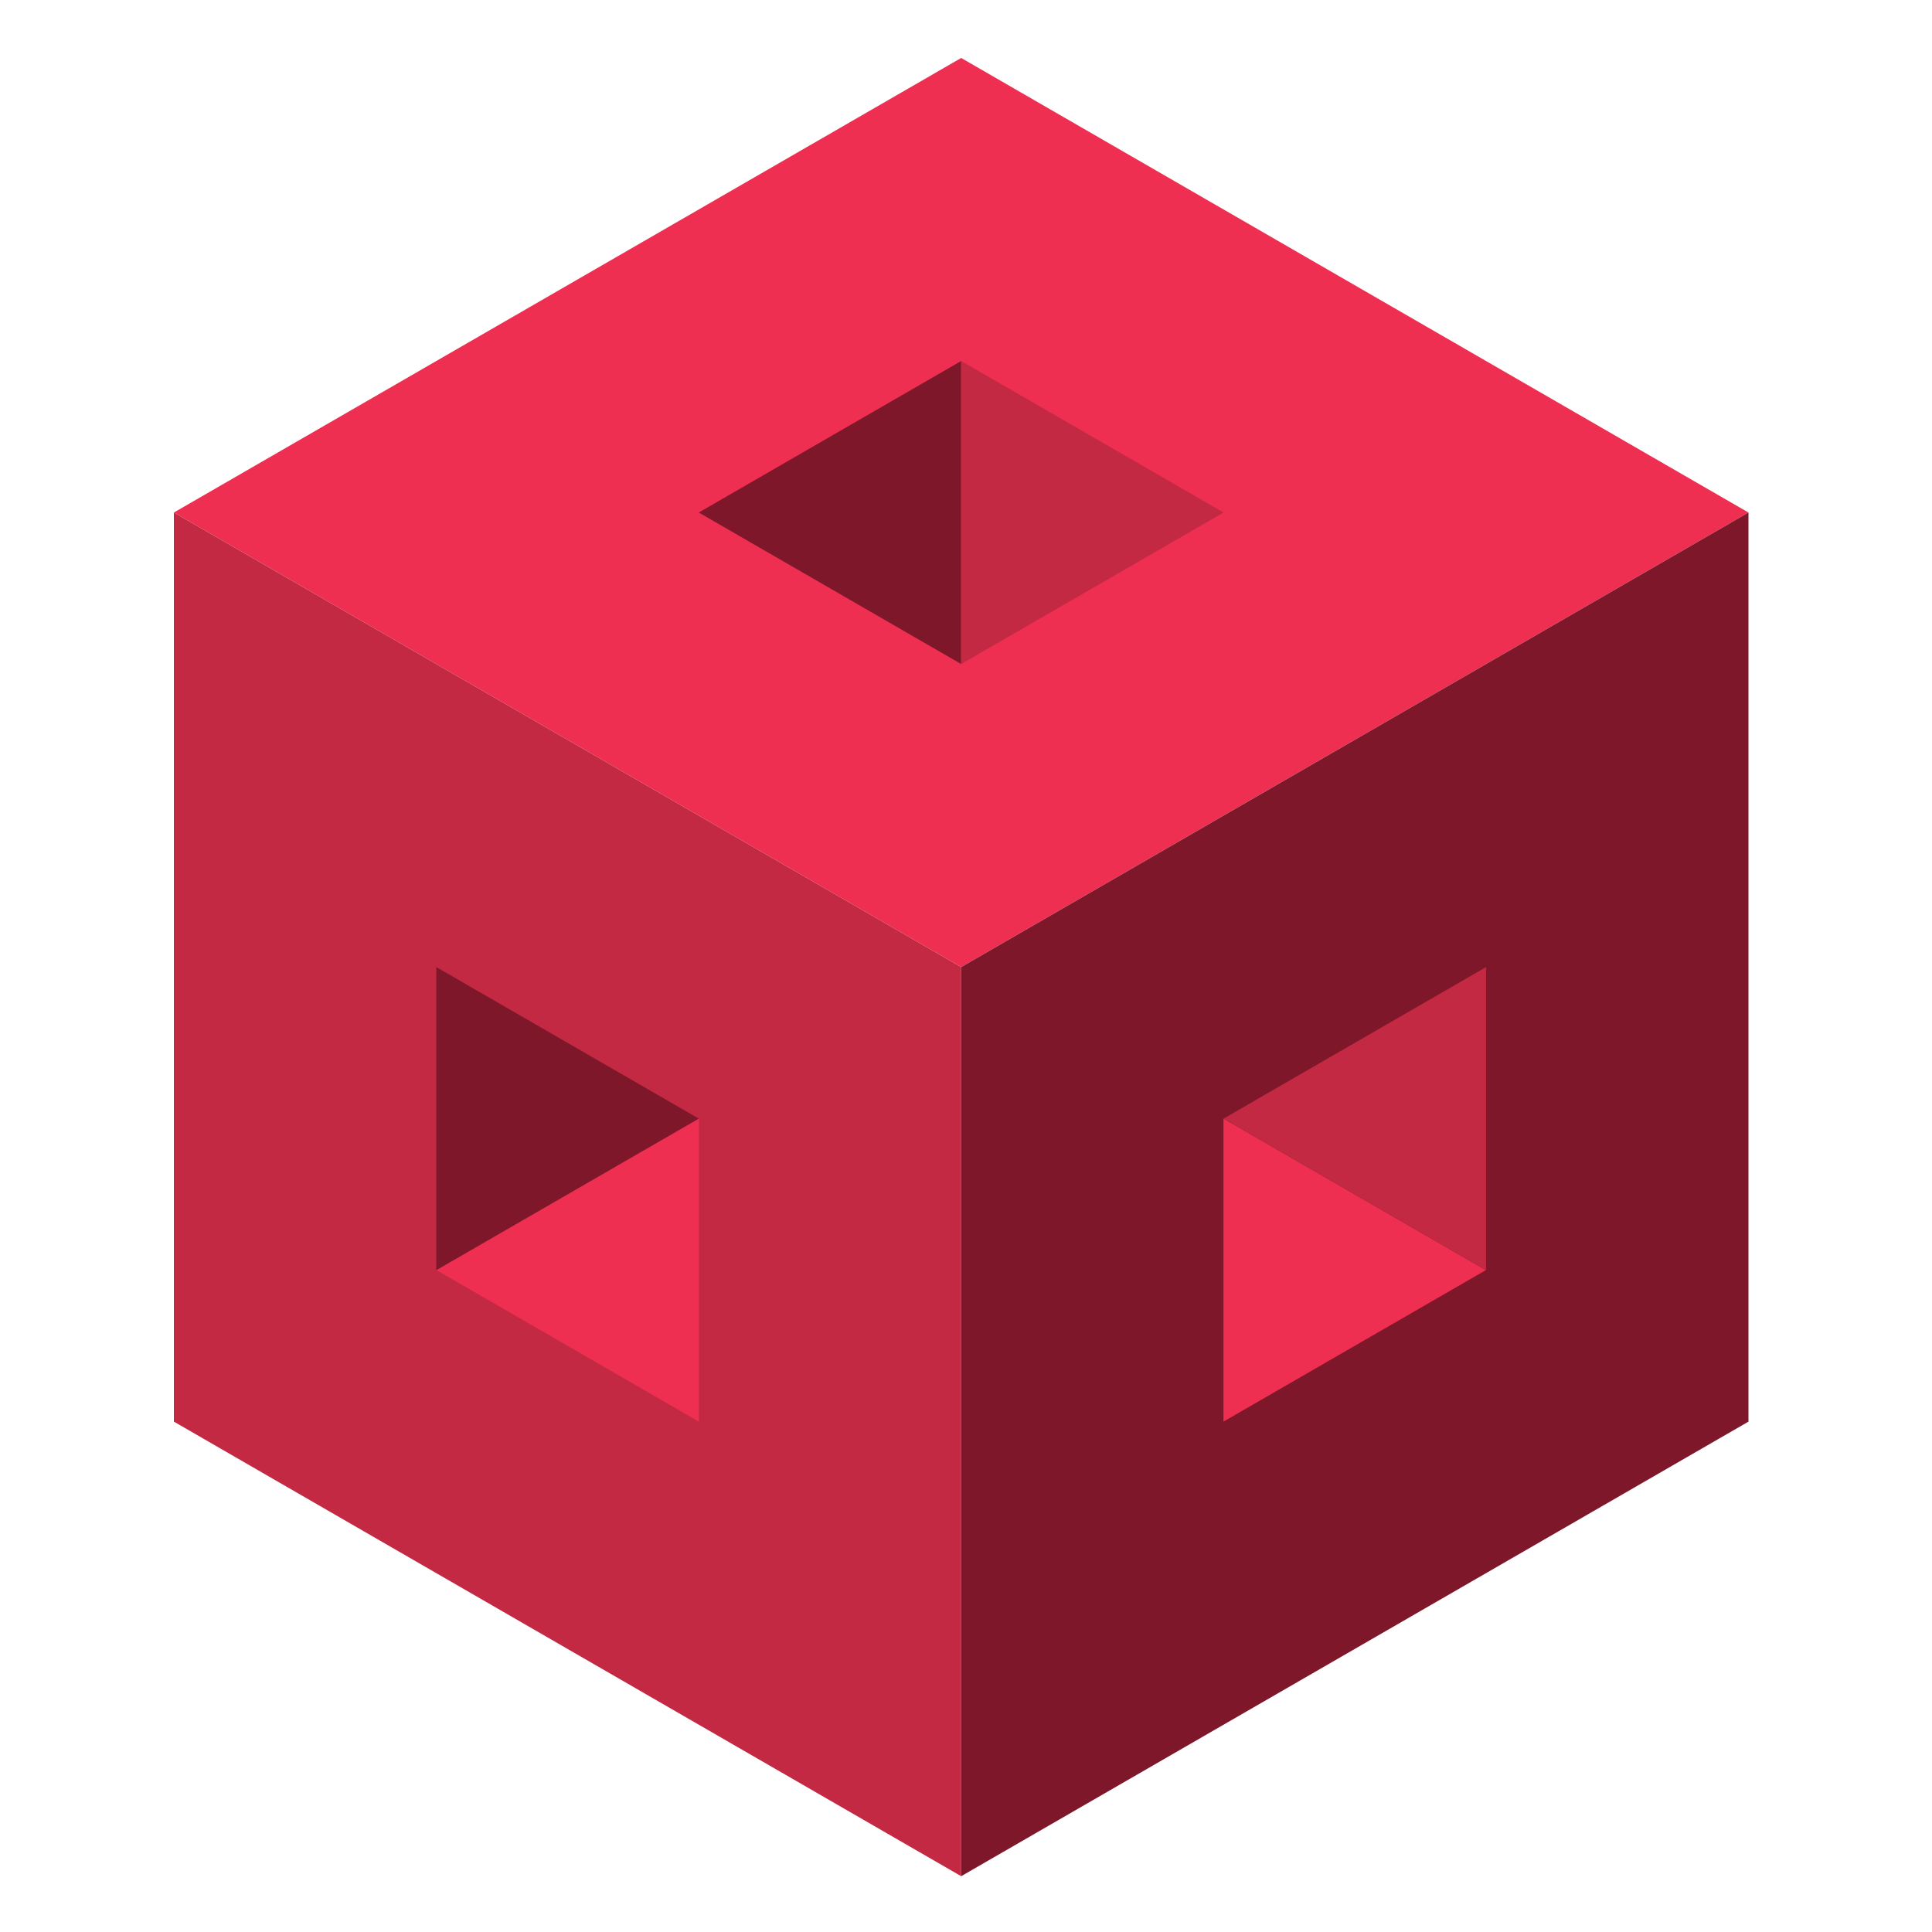
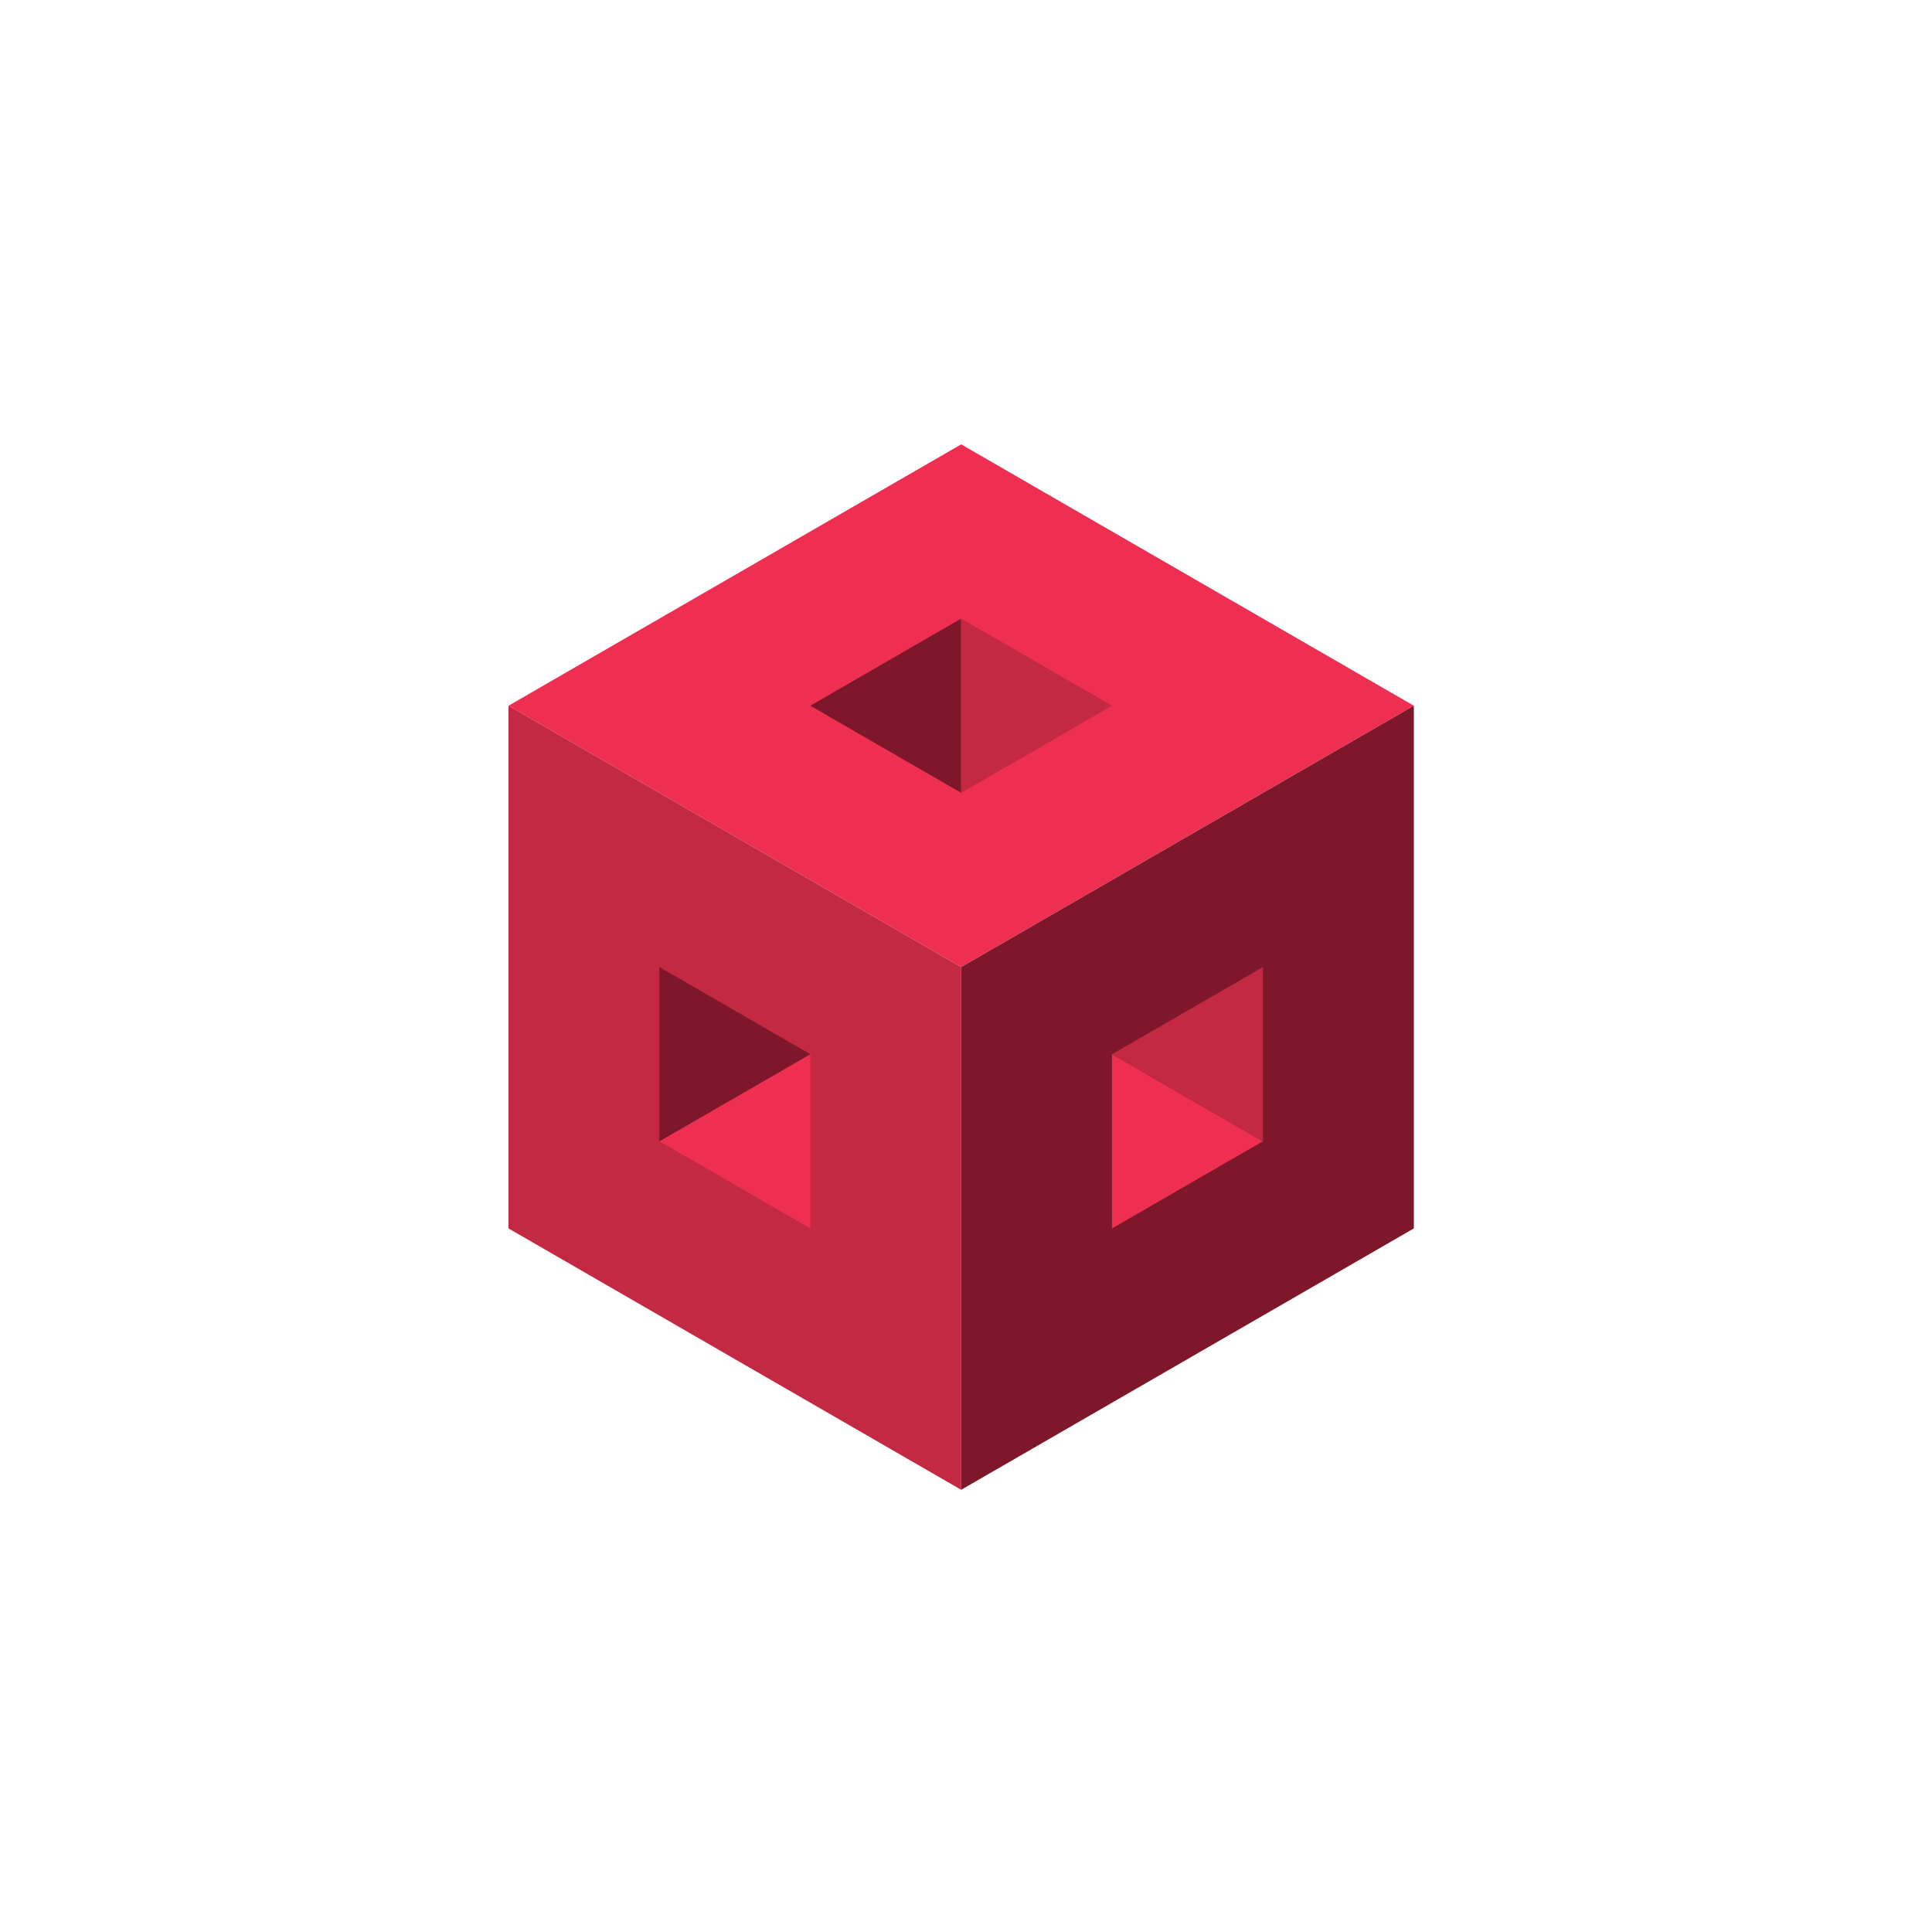
- <svg xmlns="http://www.w3.org/2000/svg" width="200" height="200" viewBox="0 0 200 200" fill="none">
-   <path d="M18 53.056L99.5 100.111L181 53.056L99.5 6L18 53.056Z" fill="#EE2F51" />
-   <path d="M18 53.056L99.5 100.111V194.223L18 147.167V53.056Z" fill="#C32942" />
-   <path d="M181 53.056L99.5 100.111V194.223L181 147.167V53.056Z" fill="#7D1729" />
-   <path d="M45.183 131.482L72.347 115.797V147.167L45.183 131.482Z" fill="#EE2F51" />
-   <path d="M72.337 115.797L45.163 100.111V131.482L72.337 115.797Z" fill="#7D1729" />
-   <path d="M153.817 131.482L126.653 115.797V147.167L153.817 131.482Z" fill="#EE2F51" />
-   <path d="M126.663 115.797L153.837 100.111V131.482L126.663 115.797Z" fill="#C32942" />
-   <path d="M72.337 53.056L99.5 37.37V68.741L72.337 53.056Z" fill="#7D1729" />
-   <path d="M126.663 53.056L99.5 37.37V68.741L126.663 53.056Z" fill="#C32942" />
+ <svg xmlns="http://www.w3.org/2000/svg" fill="none" height="200" viewBox="0 0 200 200" width="200">
+   <path d="m52.64 73.056 46.86 27.055 46.86-27.055-46.86-27.056z" fill="#ee2f51" />
+   <path d="m52.64 73.056 46.86 27.055v54.112l-46.86-27.056z" fill="#c32942" />
+   <path d="m146.36 73.056-46.86 27.055v54.112l46.86-27.056z" fill="#7d1729" />
+   <path d="m68.269 118.149 15.618-9.019v18.037z" fill="#ee2f51" />
+   <path d="m83.882 109.13-15.624-9.019v18.038z" fill="#7d1729" />
+   <path d="m130.731 118.149-15.619-9.019v18.037z" fill="#ee2f51" />
+   <path d="m115.118 109.13 15.624-9.019v18.038z" fill="#c32942" />
+   <path d="m83.882 73.056 15.618-9.019v18.037z" fill="#7d1729" />
+   <path d="m115.118 73.056-15.618-9.019v18.037z" fill="#c32942" />
</svg>
